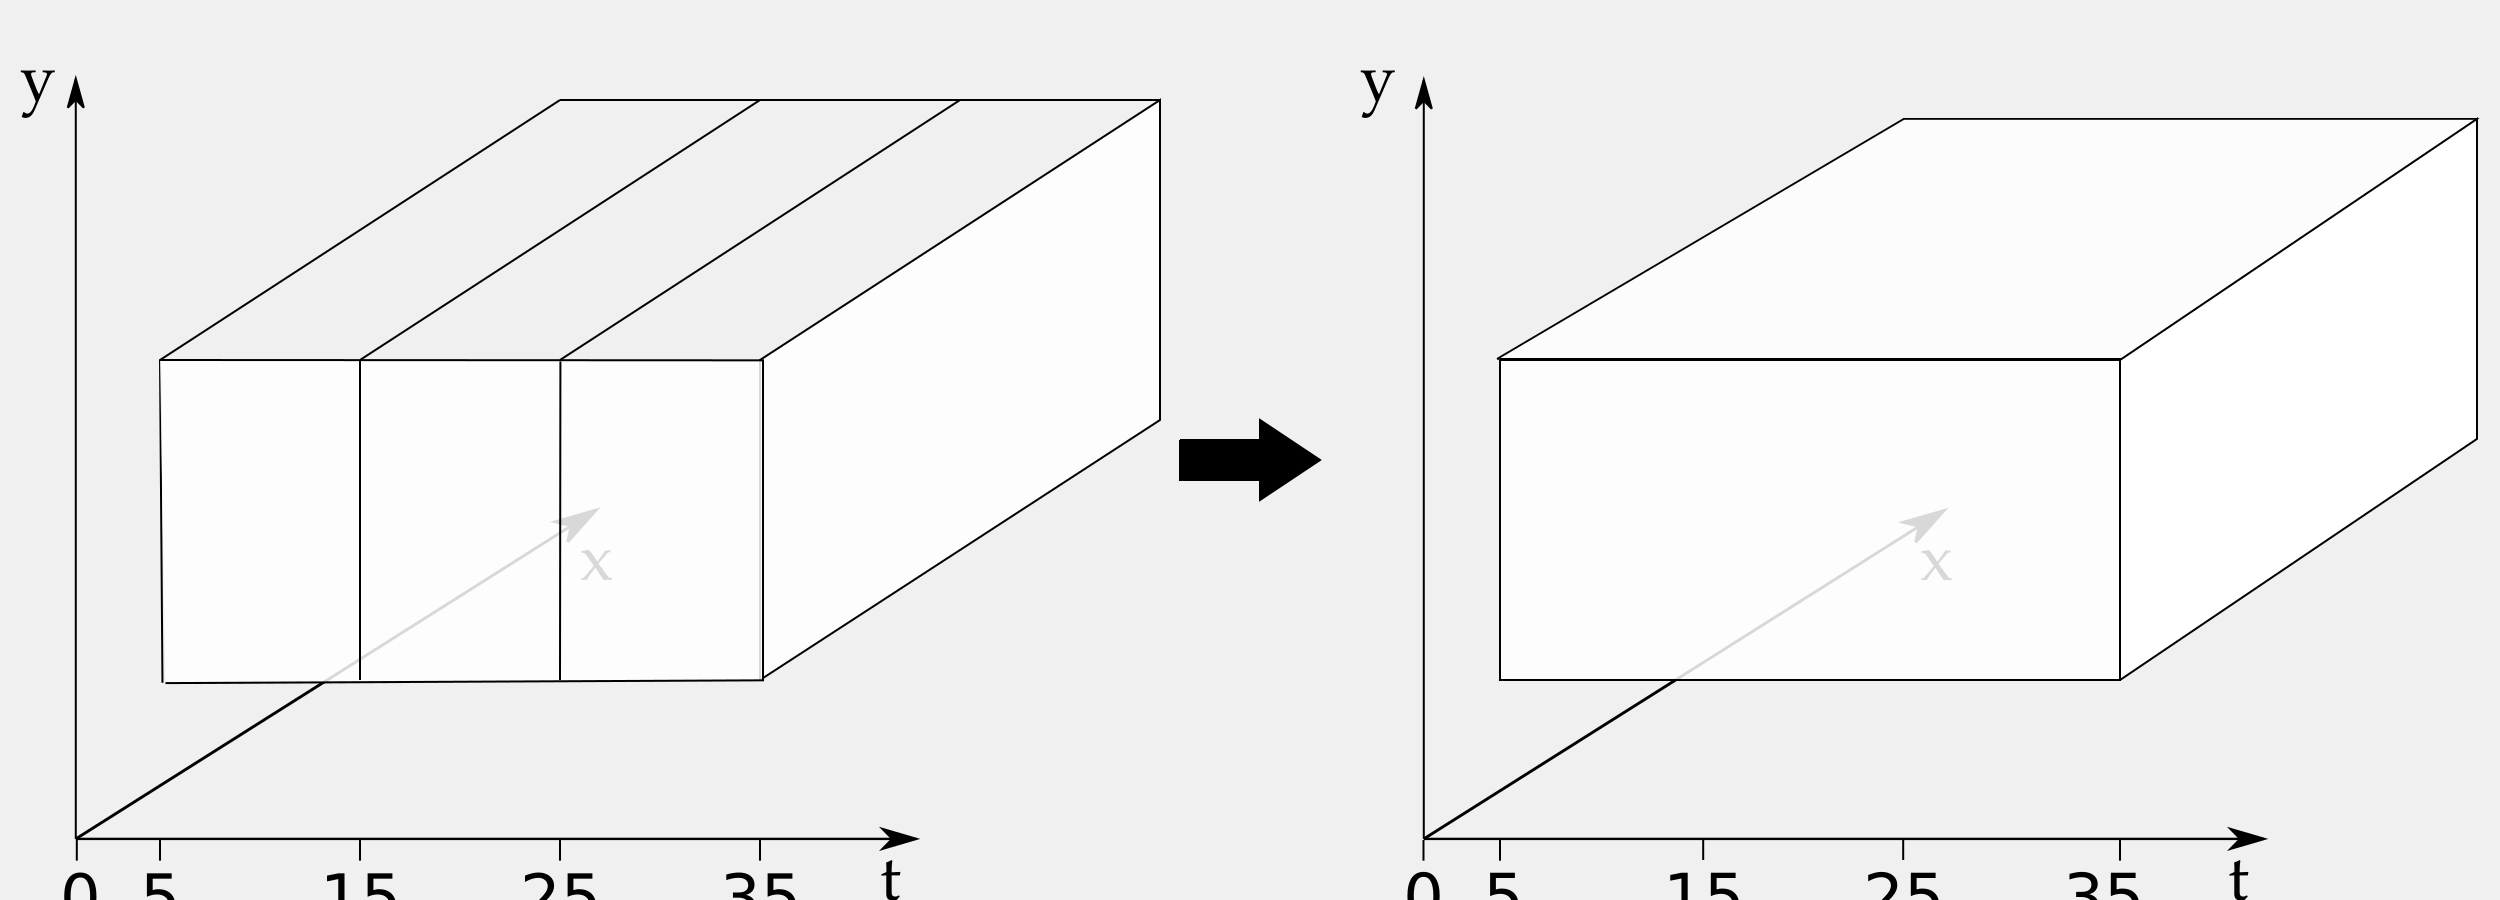
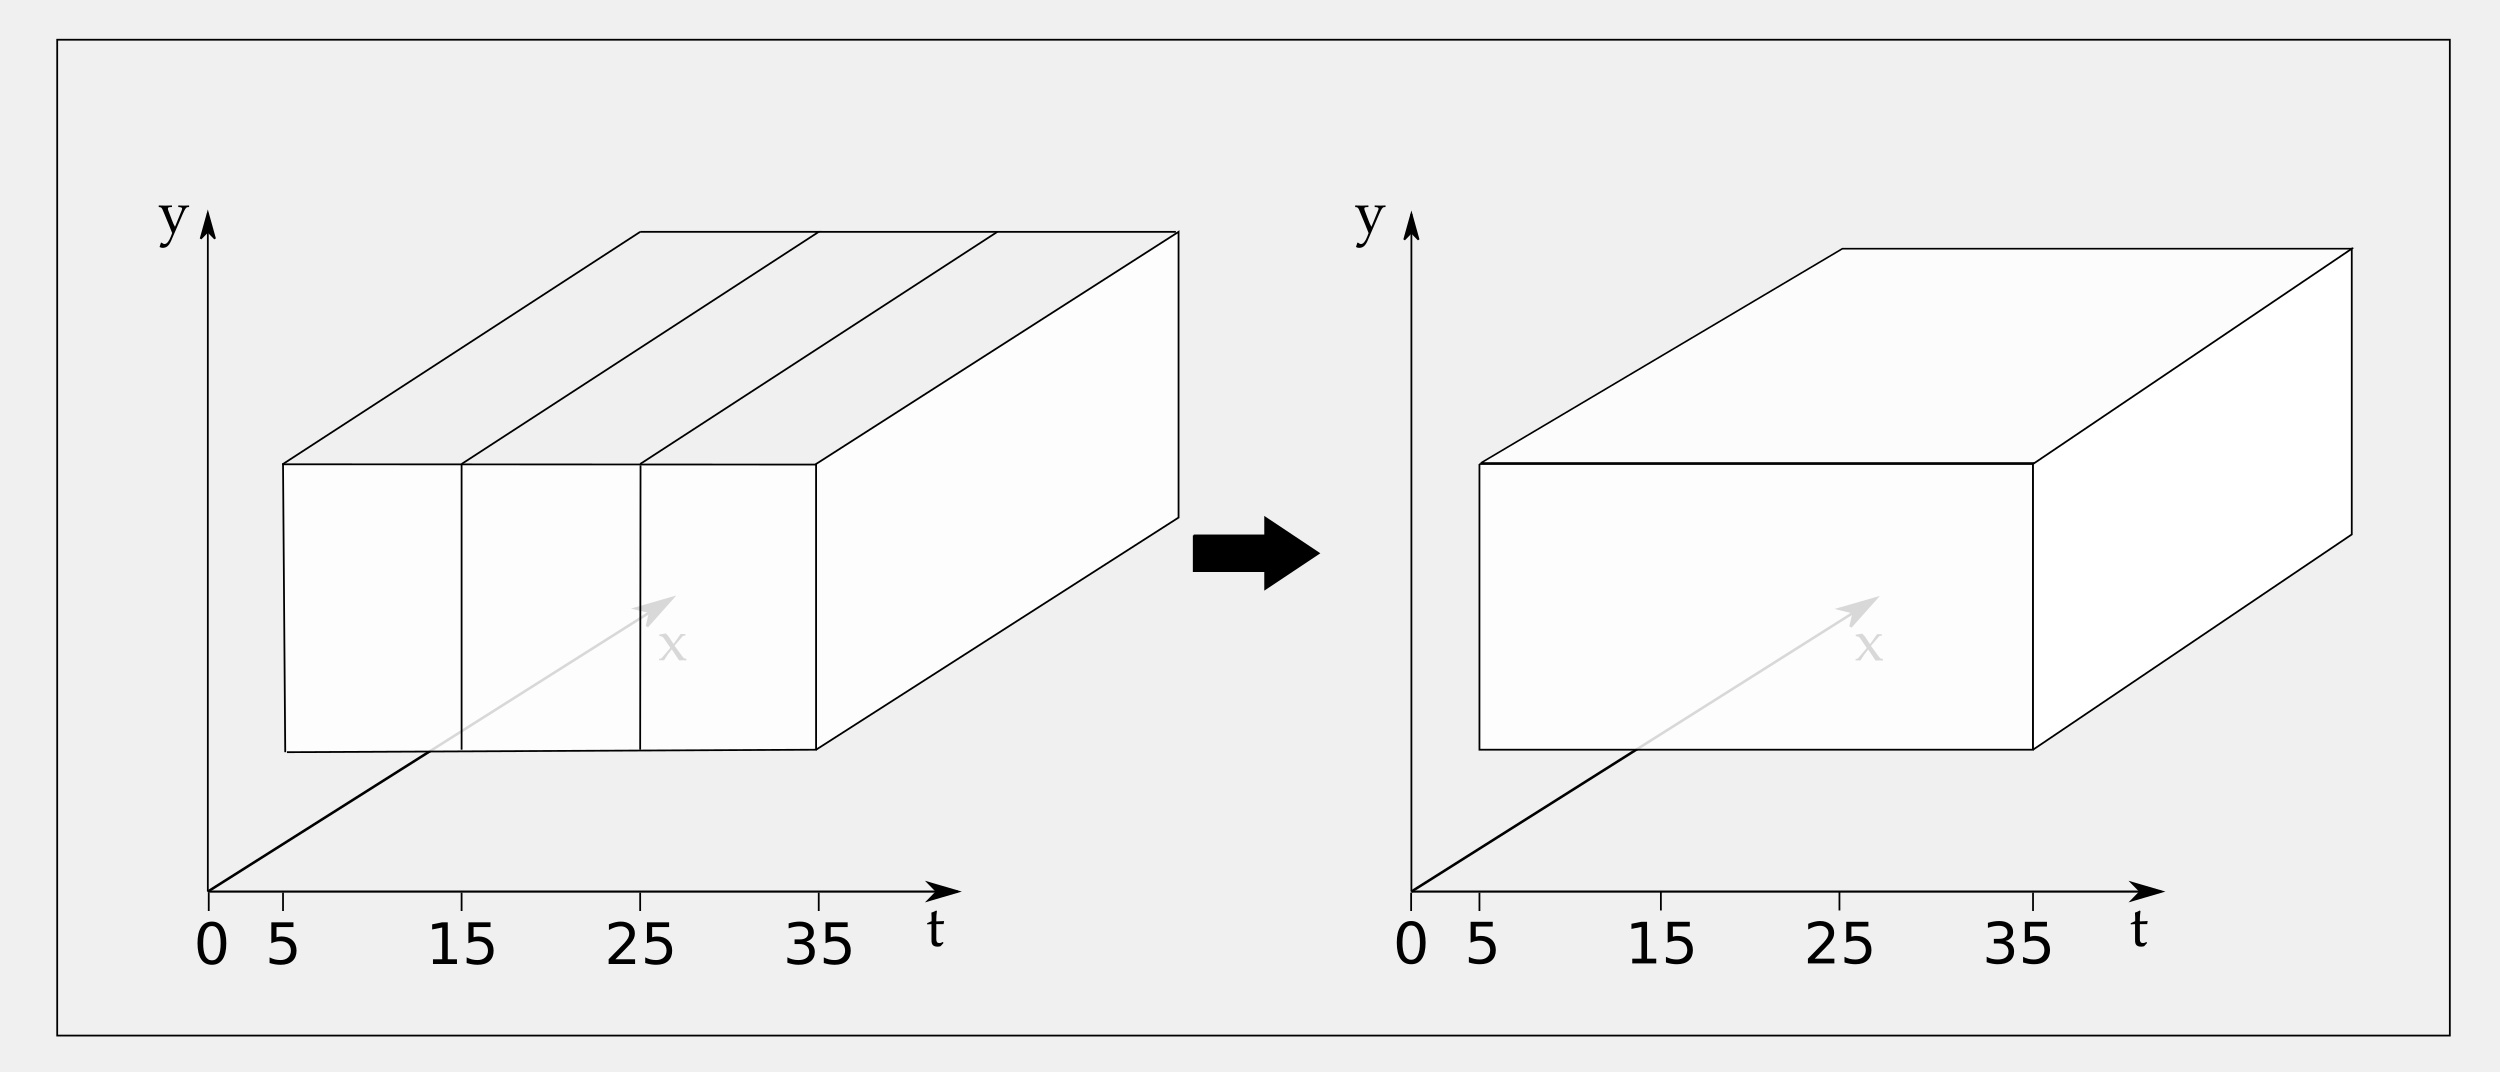
- <svg xmlns="http://www.w3.org/2000/svg" width="1250" height="450" id="svg2834" version="1.1">
+ <svg xmlns="http://www.w3.org/2000/svg" width="1400" height="600" id="svg2834" version="1.1">
  <defs id="defs2836">
-     <marker orient="auto" refY="0.0" refX="0.0" id="Arrow2Lend" style="overflow:visible;">
-       <path id="path3666" style="font-size:12.0;fill-rule:evenodd;stroke-width:0.625;stroke-linejoin:round;" d="M 8.719,4.034 L -2.207,0.016 L 8.719,-4.002 C 6.973,-1.63 6.983,1.616 8.719,4.034 z " transform="scale(1.1) rotate(180) translate(1,0)" />
+     <marker orient="auto" refY="0" refX="0" id="Arrow2Lend" style="overflow:visible">
+       <path id="path3666" style="font-size:12px;fill-rule:evenodd;stroke-width:0.625;stroke-linejoin:round" d="M 8.719,4.034 -2.207,0.016 8.719,-4.002 c -1.745,2.372 -1.735,5.617 -6e-7,8.035 z" transform="matrix(-1.1,0,0,-1.1,-1.1,0)" />
    </marker>
    <marker orient="auto" refY="0" refX="0" id="Arrow1Lend" style="overflow:visible">
      <path id="path3648" d="M 0,0 5,-5 -12.5,0 5,5 0,0 z" style="fill-rule:evenodd;stroke:#000000;stroke-width:1pt;marker-start:none" transform="matrix(-0.8,0,0,-0.8,-10,0)" />
    </marker>
    <marker orient="auto" refY="0" refX="0" id="TriangleInL" style="overflow:visible">
      <path id="path3779" d="m 5.77,0 -8.65,5 0,-10 8.65,5 z" style="fill-rule:evenodd;stroke:#000000;stroke-width:1pt;marker-start:none" transform="scale(-0.8,-0.8)" />
    </marker>
    <marker orient="auto" refY="0" refX="0" id="Arrow1Lstart" style="overflow:visible">
      <path id="path3645" d="M 0,0 5,-5 -12.5,0 5,5 0,0 z" style="fill-rule:evenodd;stroke:#000000;stroke-width:1pt;marker-start:none" transform="matrix(0.8,0,0,0.8,10,0)" />
    </marker>
    <marker orient="auto" refY="0" refX="0" id="Arrow1Lend-8" style="overflow:visible">
      <path id="path3648-8" d="M 0,0 5,-5 -12.5,0 5,5 0,0 z" style="fill-rule:evenodd;stroke:#000000;stroke-width:1pt;marker-start:none" transform="matrix(-0.8,0,0,-0.8,-10,0)" />
    </marker>
    <marker orient="auto" refY="0" refX="0" id="marker4872" style="overflow:visible">
      <path id="path4874" d="M 0,0 5,-5 -12.5,0 5,5 0,0 z" style="fill-rule:evenodd;stroke:#000000;stroke-width:1pt;marker-start:none" transform="matrix(-0.8,0,0,-0.8,-10,0)" />
    </marker>
    <marker orient="auto" refY="0" refX="0" id="marker4877" style="overflow:visible">
      <path id="path4879" d="M 0,0 5,-5 -12.5,0 5,5 0,0 z" style="fill-rule:evenodd;stroke:#000000;stroke-width:1pt;marker-start:none" transform="matrix(-0.8,0,0,-0.8,-10,0)" />
    </marker>
  </defs>
-   <g id="layer1" transform="translate(-22.10938,-10.54913)" style="display:inline">
-     <text xml:space="preserve" style="font-size:40px;font-style:normal;font-weight:normal;fill:#000000;fill-opacity:1;stroke:none;font-family:Bitstream Vera Sans" x="982.109" y="300.549" id="text5257-1-8">
-       <tspan id="tspan5259-2-3" x="982.109" y="300.549" style="font-size:32px;font-family:URW Palladio L;-inkscape-font-specification:URW Palladio L">x</tspan>
+   <g id="layer1" transform="translate(-32.49338,148.9978)" style="display:inline">
+     <rect id="rect2961" width="1339.872" height="557.672" x="64.528" y="-126.749" style="fill:none;stroke:#000000;stroke-width:1;stroke-opacity:1" />
+     <text xml:space="preserve" style="font-size:40px;font-style:normal;font-weight:normal;fill:#000000;fill-opacity:1;stroke:none;font-family:Bitstream Vera Sans" x="1070.987" y="220.837" id="text5257-1-8">
+       <tspan id="tspan5259-2-3" x="1070.987" y="220.837" style="font-size:32px;font-family:URW Palladio L;-inkscape-font-specification:URW Palladio L">x</tspan>
    </text>
-     <text xml:space="preserve" style="font-size:40px;font-style:normal;font-weight:normal;fill:#000000;fill-opacity:1;stroke:none;font-family:Bitstream Vera Sans" x="312.109" y="300.453" id="text5257-1">
-       <tspan id="tspan5259-2" x="312.109" y="300.453" style="font-size:32px;font-family:URW Palladio L;-inkscape-font-specification:URW Palladio L">x</tspan>
+     <text xml:space="preserve" style="font-size:40px;font-style:normal;font-weight:normal;fill:#000000;fill-opacity:1;stroke:none;font-family:Bitstream Vera Sans" x="400.987" y="220.741" id="text5257-1">
+       <tspan id="tspan5259-2" x="400.987" y="220.741" style="font-size:32px;font-family:URW Palladio L;-inkscape-font-specification:URW Palladio L">x</tspan>
    </text>
-     <g id="g4852" transform="matrix(1,0,0,1.027027,0,-1.351351)">
+     <g id="g4852" transform="matrix(1,0,0,1.027027,88.87784,-81.06322)">
      <path id="path3638" d="M 60,420 320,260" style="fill:none;stroke:#000000;stroke-width:1.428px;stroke-linecap:butt;stroke-linejoin:miter;stroke-opacity:1;marker-end:url(#Arrow1Lend)" />
      <path id="path4468" d="M 60,420 60,50" style="fill:none;stroke:#000000;stroke-width:1px;stroke-linecap:butt;stroke-linejoin:miter;stroke-opacity:1;marker-end:url(#Arrow1Lend)" />
      <path id="path4660" d="m 60,420 420,0" style="fill:none;stroke:#000000;stroke-width:1.164px;stroke-linecap:butt;stroke-linejoin:miter;stroke-opacity:1;marker-end:url(#Arrow1Lend)" />
    </g>
-     <g transform="matrix(1,0,0,1.025543,674,-0.72801)" id="g4852-8">
+     <g transform="matrix(1,0,0,1.025543,762.8778,-80.43988)" id="g4852-8">
      <path id="path3638-0" d="M 60,420 320,260" style="fill:none;stroke:#000000;stroke-width:1.428px;stroke-linecap:butt;stroke-linejoin:miter;stroke-opacity:1;marker-end:url(#Arrow1Lend)" />
      <path id="path4468-5" d="M 60,420 60,50" style="fill:none;stroke:#000000;stroke-width:1px;stroke-linecap:butt;stroke-linejoin:miter;stroke-opacity:1;marker-end:url(#Arrow1Lend)" />
      <path id="path4660-8" d="m 60,420 420,0" style="fill:none;stroke:#000000;stroke-width:1.164px;stroke-linecap:butt;stroke-linejoin:miter;stroke-opacity:1;marker-end:url(#Arrow1Lend)" />
    </g>
-     <text xml:space="preserve" style="font-size:40px;font-style:normal;font-weight:normal;fill:#000000;fill-opacity:1;stroke:none;font-family:Bitstream Vera Sans" x="52.109" y="470.549" id="text5036">
-       <tspan id="tspan5038" x="52.109" y="470.549" style="font-size:32px">0</tspan>
+     <text xml:space="preserve" style="font-size:40px;font-style:normal;font-weight:normal;fill:#000000;fill-opacity:1;stroke:none;font-family:Bitstream Vera Sans" x="140.987" y="390.837" id="text5036">
+       <tspan id="tspan5038" x="140.987" y="390.837" style="font-size:32px">0</tspan>
    </text>
-     <path style="fill:#ffffff;fill-opacity:0.784;stroke:#000000;stroke-width:0.924px;stroke-linecap:butt;stroke-linejoin:miter;stroke-opacity:1" d="M 770.604,190 974,70 l 286.604,0 -157.17,120 -332.83,0" id="path4943-5" />
-     <path style="fill:#ffffff;fill-opacity:0.847;stroke:#000000;stroke-width:1px;stroke-linecap:butt;stroke-linejoin:miter;stroke-opacity:1" d="m 772.109,190.549 0,160 310,0 0,-160 -310,0" id="path5224" />
-     <path style="fill:#ffffff;fill-opacity:1;stroke:#000000;stroke-width:1px;stroke-linecap:butt;stroke-linejoin:miter;stroke-opacity:1" d="M 1082.109,350.549 1260.604,230 l 0,-160 -178.494,120.549 0,160" id="path5228" />
-     <text xml:space="preserve" style="font-size:40px;font-style:normal;font-weight:normal;fill:#000000;fill-opacity:1;stroke:none;font-family:Bitstream Vera Sans" x="462.109" y="460.453" id="text5257">
-       <tspan id="tspan5259" x="462.109" y="460.453" style="font-size:32px;font-family:URW Palladio L;-inkscape-font-specification:URW Palladio L">t</tspan>
+     <path style="fill:#ffffff;fill-opacity:0.784;stroke:#000000;stroke-width:0.922px;stroke-linecap:butt;stroke-linejoin:miter;stroke-opacity:1" d="m 861.739,110.289 202.459,-120.002 285.284,0 -156.446,120.002 -331.297,0 3e-5,0" id="path4943-5" />
+     <path style="fill:#ffffff;fill-opacity:0.847;stroke:#000000;stroke-width:1px;stroke-linecap:butt;stroke-linejoin:miter;stroke-opacity:1" d="m 860.987,110.837 0,160 310,0 0,-160 -310,0" id="path5224" />
+     <path style="fill:#ffffff;fill-opacity:1;stroke:#000000;stroke-width:1px;stroke-linecap:butt;stroke-linejoin:miter;stroke-opacity:1" d="m 1170.987,270.837 178.494,-120.549 0,-160 -178.494,120.549 0,160" id="path5228" />
+     <text xml:space="preserve" style="font-size:40px;font-style:normal;font-weight:normal;fill:#000000;fill-opacity:1;stroke:none;font-family:Bitstream Vera Sans" x="550.987" y="380.741" id="text5257">
+       <tspan id="tspan5259" x="550.987" y="380.741" style="font-size:32px;font-family:URW Palladio L;-inkscape-font-specification:URW Palladio L">t</tspan>
    </text>
-     <text xml:space="preserve" style="font-size:40px;font-style:normal;font-weight:normal;fill:#000000;fill-opacity:1;stroke:none;font-family:Bitstream Vera Sans" x="32.109" y="60.453" id="text5261">
-       <tspan id="tspan5263" x="32.109" y="60.453" style="font-size:32px;font-family:URW Palladio L;-inkscape-font-specification:URW Palladio L">y</tspan>
+     <text xml:space="preserve" style="font-size:40px;font-style:normal;font-weight:normal;fill:#000000;fill-opacity:1;stroke:none;font-family:Bitstream Vera Sans" x="120.987" y="-19.259" id="text5261">
+       <tspan id="tspan5263" x="120.987" y="-19.259" style="font-size:32px;font-family:URW Palladio L;-inkscape-font-specification:URW Palladio L">y</tspan>
    </text>
-     <text xml:space="preserve" style="font-size:40px;font-style:normal;font-weight:normal;fill:#000000;fill-opacity:1;stroke:none;font-family:Bitstream Vera Sans" x="1136.109" y="460.453" id="text5257-4">
-       <tspan id="tspan5259-4" x="1136.109" y="460.453" style="font-size:32px;font-family:URW Palladio L;-inkscape-font-specification:URW Palladio L">t</tspan>
+     <text xml:space="preserve" style="font-size:40px;font-style:normal;font-weight:normal;fill:#000000;fill-opacity:1;stroke:none;font-family:Bitstream Vera Sans" x="1224.987" y="380.741" id="text5257-4">
+       <tspan id="tspan5259-4" x="1224.987" y="380.741" style="font-size:32px;font-family:URW Palladio L;-inkscape-font-specification:URW Palladio L">t</tspan>
    </text>
-     <text xml:space="preserve" style="font-size:40px;font-style:normal;font-weight:normal;fill:#000000;fill-opacity:1;stroke:none;font-family:Bitstream Vera Sans" x="702.109" y="60.453" id="text5261-2">
-       <tspan id="tspan5263-0" x="702.109" y="60.453" style="font-size:32px;font-family:URW Palladio L;-inkscape-font-specification:URW Palladio L">y</tspan>
+     <text xml:space="preserve" style="font-size:40px;font-style:normal;font-weight:normal;fill:#000000;fill-opacity:1;stroke:none;font-family:Bitstream Vera Sans" x="790.987" y="-19.259" id="text5261-2">
+       <tspan id="tspan5263-0" x="790.987" y="-19.259" style="font-size:32px;font-family:URW Palladio L;-inkscape-font-specification:URW Palladio L">y</tspan>
    </text>
-     <path style="fill:#000000;fill-opacity:1;stroke:#000000;stroke-width:1px;stroke-linecap:butt;stroke-linejoin:miter;stroke-opacity:1" d="m 590,220 0,20 40,0 0,10 30,-20 -30,-20 0,10 -40,0" id="path5521" transform="translate(22.10938,10.54913)" />
-     <path style="fill:none;stroke:#000000;stroke-width:1px;stroke-linecap:butt;stroke-linejoin:miter;stroke-opacity:1" d="M 180,180 380,50 280,50" id="path3118" transform="translate(22.10938,10.54913)" />
-     <path style="fill:#ffffff;fill-opacity:0.847;stroke:#000000;stroke-width:1px;stroke-linecap:butt;stroke-linejoin:miter;stroke-opacity:1" d="m 402.109,350.549 0,-160 200,-130 0,160 -200,130" id="path3130" />
-     <path style="fill:none;stroke:#000000;stroke-width:1px;stroke-linecap:butt;stroke-linejoin:miter;stroke-opacity:1" d="M 81.232,341.386 80,180 280,50" id="path3134" transform="translate(22.10938,10.54913)" />
-     <path style="fill:none;stroke:#000000;stroke-width:1px;stroke-linecap:butt;stroke-linejoin:miter;stroke-opacity:1" d="m 380,50 200,0" id="path3146" transform="translate(22.10938,10.54913)" />
-     <path style="fill:none;stroke:#000000;stroke-width:1px;stroke-linecap:butt;stroke-linejoin:miter;stroke-opacity:1" d="M 280,180 480,50" id="path3150" transform="translate(22.10938,10.54913)" />
-     <path style="fill:#ffffff;fill-opacity:0.847;stroke:#000000;stroke-width:1px;stroke-linecap:butt;stroke-linejoin:miter;stroke-opacity:1" d="m 102.109,190.549 301.506,0.165 0,160 -298.768,1.386 0,0" id="path4018" />
-     <path style="fill:none;stroke:#000000;stroke-width:1px;stroke-linecap:butt;stroke-linejoin:miter;stroke-opacity:1" d="m 180,180 0,160" id="path4022" transform="translate(22.10938,10.54913)" />
-     <path style="fill:none;stroke:#000000;stroke-width:1px;stroke-linecap:butt;stroke-linejoin:miter;stroke-opacity:1" d="M 280.205,180.748 280,340" id="path4026" transform="translate(22.10938,10.54913)" />
-     <path style="fill:none;stroke:#000000;stroke-width:1px;stroke-linecap:butt;stroke-linejoin:miter;stroke-opacity:1" d="m 38.401,419.989 c 0,3.525 0,7.746 0,10.326" id="path3989" transform="translate(22.10938,10.54913)" />
-     <path style="fill:none;stroke:#000000;stroke-width:1px;stroke-linecap:butt;stroke-linejoin:miter;stroke-opacity:1;display:inline" d="m 102.109,430.549 c 0,3.525 0,7.746 0,10.326" id="path3989-4" />
-     <path id="path4025" d="m 202.109,430.549 c 0,3.525 0,7.746 0,10.326" style="fill:none;stroke:#000000;stroke-width:1px;stroke-linecap:butt;stroke-linejoin:miter;stroke-opacity:1;display:inline" />
-     <path style="fill:none;stroke:#000000;stroke-width:1px;stroke-linecap:butt;stroke-linejoin:miter;stroke-opacity:1;display:inline" d="m 302.109,430.549 c 0,3.525 0,7.746 0,10.326" id="path4027" />
-     <path id="path4029" d="m 402.109,430.549 c 0,3.525 0,7.746 0,10.326" style="fill:none;stroke:#000000;stroke-width:1px;stroke-linecap:butt;stroke-linejoin:miter;stroke-opacity:1;display:inline" />
-     <text xml:space="preserve" style="font-size:40px;font-style:normal;font-weight:normal;fill:#000000;fill-opacity:1;stroke:none;display:inline;font-family:Bitstream Vera Sans" x="92.109" y="470.549" id="text5036-51">
-       <tspan id="tspan5038-0" x="92.109" y="470.549" style="font-size:32px">5</tspan>
+     <path style="fill:#000000;fill-opacity:1;stroke:#000000;stroke-width:1px;stroke-linecap:butt;stroke-linejoin:miter;stroke-opacity:1" d="m 700.987,150.837 0,20 40,0 0,10 30,-20 -30,-20 0,10 -40,0" id="path5521" />
+     <path style="fill:none;stroke:#000000;stroke-width:1px;stroke-linecap:butt;stroke-linejoin:miter;stroke-opacity:1" d="m 290.987,110.837 200,-130 -100,0" id="path3118" />
+     <path style="fill:#ffffff;fill-opacity:0.847;stroke:#000000;stroke-width:1.007px;stroke-linecap:butt;stroke-linejoin:miter;stroke-opacity:1" d="m 489.493,270.837 0,-160 202.988,-130 0,160 -202.988,130" id="path3130" />
+     <path style="fill:none;stroke:#000000;stroke-width:1px;stroke-linecap:butt;stroke-linejoin:miter;stroke-opacity:1" d="m 490.987,-19.163 200,0" id="path3146" />
+     <path style="fill:none;stroke:#000000;stroke-width:1px;stroke-linecap:butt;stroke-linejoin:miter;stroke-opacity:1" d="m 390.987,110.837 200,-130" id="path3150" />
+     <path style="fill:#ffffff;fill-opacity:0.847;stroke:#000000;stroke-width:0.995px;stroke-linecap:butt;stroke-linejoin:miter;stroke-opacity:1" d="m 190.462,111 299.034,0.165 0,159.676 -296.318,1.384 0,0" id="path4018" />
+     <path style="fill:none;stroke:#000000;stroke-width:1px;stroke-linecap:butt;stroke-linejoin:miter;stroke-opacity:1" d="m 290.987,110.837 0,160" id="path4022" />
+     <path style="fill:none;stroke:#000000;stroke-width:1px;stroke-linecap:butt;stroke-linejoin:miter;stroke-opacity:1" d="m 391.192,111.585 -0.205,159.252" id="path4026" />
+     <path style="fill:none;stroke:#000000;stroke-width:1px;stroke-linecap:butt;stroke-linejoin:miter;stroke-opacity:1" d="m 149.388,350.827 c 0,3.525 0,7.746 0,10.326" id="path3989" />
+     <path style="fill:none;stroke:#000000;stroke-width:1px;stroke-linecap:butt;stroke-linejoin:miter;stroke-opacity:1;display:inline" d="m 190.987,350.837 c 0,3.525 0,7.746 0,10.326" id="path3989-4" />
+     <path id="path4025" d="m 290.987,350.837 c 0,3.525 0,7.746 0,10.326" style="fill:none;stroke:#000000;stroke-width:1px;stroke-linecap:butt;stroke-linejoin:miter;stroke-opacity:1;display:inline" />
+     <path style="fill:none;stroke:#000000;stroke-width:1px;stroke-linecap:butt;stroke-linejoin:miter;stroke-opacity:1;display:inline" d="m 390.987,350.837 c 0,3.525 0,7.746 0,10.326" id="path4027" />
+     <path id="path4029" d="m 490.987,350.837 c 0,3.525 0,7.746 0,10.326" style="fill:none;stroke:#000000;stroke-width:1px;stroke-linecap:butt;stroke-linejoin:miter;stroke-opacity:1;display:inline" />
+     <text xml:space="preserve" style="font-size:40px;font-style:normal;font-weight:normal;fill:#000000;fill-opacity:1;stroke:none;display:inline;font-family:Bitstream Vera Sans" x="180.987" y="390.837" id="text5036-51">
+       <tspan id="tspan5038-0" x="180.987" y="390.837" style="font-size:32px">5</tspan>
    </text>
-     <text id="text4056" y="470.549" x="182.109" style="font-size:40px;font-style:normal;font-weight:normal;fill:#000000;fill-opacity:1;stroke:none;display:inline;font-family:Bitstream Vera Sans" xml:space="preserve">
-       <tspan style="font-size:32px" y="470.549" x="182.109" id="tspan4058">15</tspan>
+     <text id="text4056" y="390.837" x="270.987" style="font-size:40px;font-style:normal;font-weight:normal;fill:#000000;fill-opacity:1;stroke:none;display:inline;font-family:Bitstream Vera Sans" xml:space="preserve">
+       <tspan style="font-size:32px" y="390.837" x="270.987" id="tspan4058">15</tspan>
    </text>
-     <text xml:space="preserve" style="font-size:40px;font-style:normal;font-weight:normal;fill:#000000;fill-opacity:1;stroke:none;display:inline;font-family:Bitstream Vera Sans" x="282.109" y="470.549" id="text4060">
-       <tspan id="tspan4062" x="282.109" y="470.549" style="font-size:32px">25</tspan>
+     <text xml:space="preserve" style="font-size:40px;font-style:normal;font-weight:normal;fill:#000000;fill-opacity:1;stroke:none;display:inline;font-family:Bitstream Vera Sans" x="370.987" y="390.837" id="text4060">
+       <tspan id="tspan4062" x="370.987" y="390.837" style="font-size:32px">25</tspan>
    </text>
-     <text id="text4064" y="470.549" x="382.109" style="font-size:40px;font-style:normal;font-weight:normal;fill:#000000;fill-opacity:1;stroke:none;display:inline;font-family:Bitstream Vera Sans" xml:space="preserve">
-       <tspan style="font-size:32px" y="470.549" x="382.109" id="tspan4066">35</tspan>
+     <text id="text4064" y="390.837" x="470.987" style="font-size:40px;font-style:normal;font-weight:normal;fill:#000000;fill-opacity:1;stroke:none;display:inline;font-family:Bitstream Vera Sans" xml:space="preserve">
+       <tspan style="font-size:32px" y="390.837" x="470.987" id="tspan4066">35</tspan>
    </text>
-     <text xml:space="preserve" style="font-size:40px;font-style:normal;font-weight:normal;fill:#000000;fill-opacity:1;stroke:none;display:inline;font-family:Bitstream Vera Sans" x="723.709" y="470.234" id="text5036-6">
-       <tspan id="tspan5038-2" x="723.709" y="470.234" style="font-size:32px">0</tspan>
+     <text xml:space="preserve" style="font-size:40px;font-style:normal;font-weight:normal;fill:#000000;fill-opacity:1;stroke:none;display:inline;font-family:Bitstream Vera Sans" x="812.586" y="390.522" id="text5036-6">
+       <tspan id="tspan5038-2" x="812.586" y="390.522" style="font-size:32px">0</tspan>
    </text>
-     <path style="fill:none;stroke:#000000;stroke-width:1px;stroke-linecap:butt;stroke-linejoin:miter;stroke-opacity:1;display:inline" d="m 772.109,430.549 c 0,3.525 0,7.746 0,10.326" id="path3989-4-0" />
-     <path id="path4025-9" d="m 873.709,430.234 c 0,3.525 0,7.746 0,10.326" style="fill:none;stroke:#000000;stroke-width:1px;stroke-linecap:butt;stroke-linejoin:miter;stroke-opacity:1;display:inline" />
-     <path style="fill:none;stroke:#000000;stroke-width:1px;stroke-linecap:butt;stroke-linejoin:miter;stroke-opacity:1;display:inline" d="m 973.709,430.234 c 0,3.525 0,7.746 0,10.326" id="path4027-5" />
-     <path id="path4029-8" d="m 1082.109,430.549 c 0,3.525 0,7.746 0,10.326" style="fill:none;stroke:#000000;stroke-width:1px;stroke-linecap:butt;stroke-linejoin:miter;stroke-opacity:1;display:inline" />
-     <text xml:space="preserve" style="font-size:40px;font-style:normal;font-weight:normal;fill:#000000;fill-opacity:1;stroke:none;display:inline;font-family:Bitstream Vera Sans" x="763.709" y="470.234" id="text5036-51-1">
-       <tspan id="tspan5038-0-3" x="763.709" y="470.234" style="font-size:32px">5</tspan>
+     <path style="fill:none;stroke:#000000;stroke-width:1px;stroke-linecap:butt;stroke-linejoin:miter;stroke-opacity:1;display:inline" d="m 860.987,350.837 c 0,3.525 0,7.746 0,10.326" id="path3989-4-0" />
+     <path id="path4025-9" d="m 962.587,350.522 c 0,3.525 0,7.746 0,10.326" style="fill:none;stroke:#000000;stroke-width:1px;stroke-linecap:butt;stroke-linejoin:miter;stroke-opacity:1;display:inline" />
+     <path style="fill:none;stroke:#000000;stroke-width:1px;stroke-linecap:butt;stroke-linejoin:miter;stroke-opacity:1;display:inline" d="m 1062.586,350.522 c 0,3.525 0,7.746 0,10.326" id="path4027-5" />
+     <path id="path4029-8" d="m 1170.987,350.837 c 0,3.525 0,7.746 0,10.326" style="fill:none;stroke:#000000;stroke-width:1px;stroke-linecap:butt;stroke-linejoin:miter;stroke-opacity:1;display:inline" />
+     <text xml:space="preserve" style="font-size:40px;font-style:normal;font-weight:normal;fill:#000000;fill-opacity:1;stroke:none;display:inline;font-family:Bitstream Vera Sans" x="852.586" y="390.522" id="text5036-51-1">
+       <tspan id="tspan5038-0-3" x="852.586" y="390.522" style="font-size:32px">5</tspan>
    </text>
-     <text id="text4056-3" y="470.234" x="853.709" style="font-size:40px;font-style:normal;font-weight:normal;fill:#000000;fill-opacity:1;stroke:none;display:inline;font-family:Bitstream Vera Sans" xml:space="preserve">
-       <tspan style="font-size:32px" y="470.234" x="853.709" id="tspan4058-4">15</tspan>
+     <text id="text4056-3" y="390.522" x="942.586" style="font-size:40px;font-style:normal;font-weight:normal;fill:#000000;fill-opacity:1;stroke:none;display:inline;font-family:Bitstream Vera Sans" xml:space="preserve">
+       <tspan style="font-size:32px" y="390.522" x="942.586" id="tspan4058-4">15</tspan>
    </text>
-     <text xml:space="preserve" style="font-size:40px;font-style:normal;font-weight:normal;fill:#000000;fill-opacity:1;stroke:none;display:inline;font-family:Bitstream Vera Sans" x="953.709" y="470.234" id="text4060-7">
-       <tspan id="tspan4062-7" x="953.709" y="470.234" style="font-size:32px">25</tspan>
+     <text xml:space="preserve" style="font-size:40px;font-style:normal;font-weight:normal;fill:#000000;fill-opacity:1;stroke:none;display:inline;font-family:Bitstream Vera Sans" x="1042.586" y="390.522" id="text4060-7">
+       <tspan id="tspan4062-7" x="1042.586" y="390.522" style="font-size:32px">25</tspan>
    </text>
-     <text id="text4064-1" y="470.234" x="1053.709" style="font-size:40px;font-style:normal;font-weight:normal;fill:#000000;fill-opacity:1;stroke:none;display:inline;font-family:Bitstream Vera Sans" xml:space="preserve">
-       <tspan style="font-size:32px" y="470.234" x="1053.709" id="tspan4066-6">35</tspan>
+     <text id="text4064-1" y="390.522" x="1142.586" style="font-size:40px;font-style:normal;font-weight:normal;fill:#000000;fill-opacity:1;stroke:none;display:inline;font-family:Bitstream Vera Sans" xml:space="preserve">
+       <tspan style="font-size:32px" y="390.522" x="1142.586" id="tspan4066-6">35</tspan>
    </text>
-     <path id="path4258" d="m 733.852,430.549 c 0,3.525 0,7.746 0,10.326" style="fill:none;stroke:#000000;stroke-width:1px;stroke-linecap:butt;stroke-linejoin:miter;stroke-opacity:1;display:inline" />
+     <path id="path4258" d="m 822.73,350.837 c 0,3.525 0,7.746 0,10.326" style="fill:none;stroke:#000000;stroke-width:1px;stroke-linecap:butt;stroke-linejoin:miter;stroke-opacity:1;display:inline" />
+     <path style="fill:none;stroke:#000000;stroke-width:1px;stroke-linecap:butt;stroke-linejoin:miter;stroke-opacity:1" d="M 192.219,272.224 190.987,110.837 390.987,-19.163" id="path3134" />
+     <flowRoot xml:space="preserve" id="flowRoot2953" style="font-size:40px;font-style:normal;font-weight:normal;fill:#000000;fill-opacity:1;stroke:none;font-family:Bitstream Vera Sans" transform="translate(-13.48162,-138.125)">
+       <flowRegion id="flowRegion2955">
+         <rect id="rect2957" width="556.759" height="59.327" x="634.34" y="21.336" />
+       </flowRegion>
+       <flowPara id="flowPara2959" style="font-family:Arial;-inkscape-font-specification:Arial">Concatenate</flowPara>
+     </flowRoot>
  </g>
</svg>
